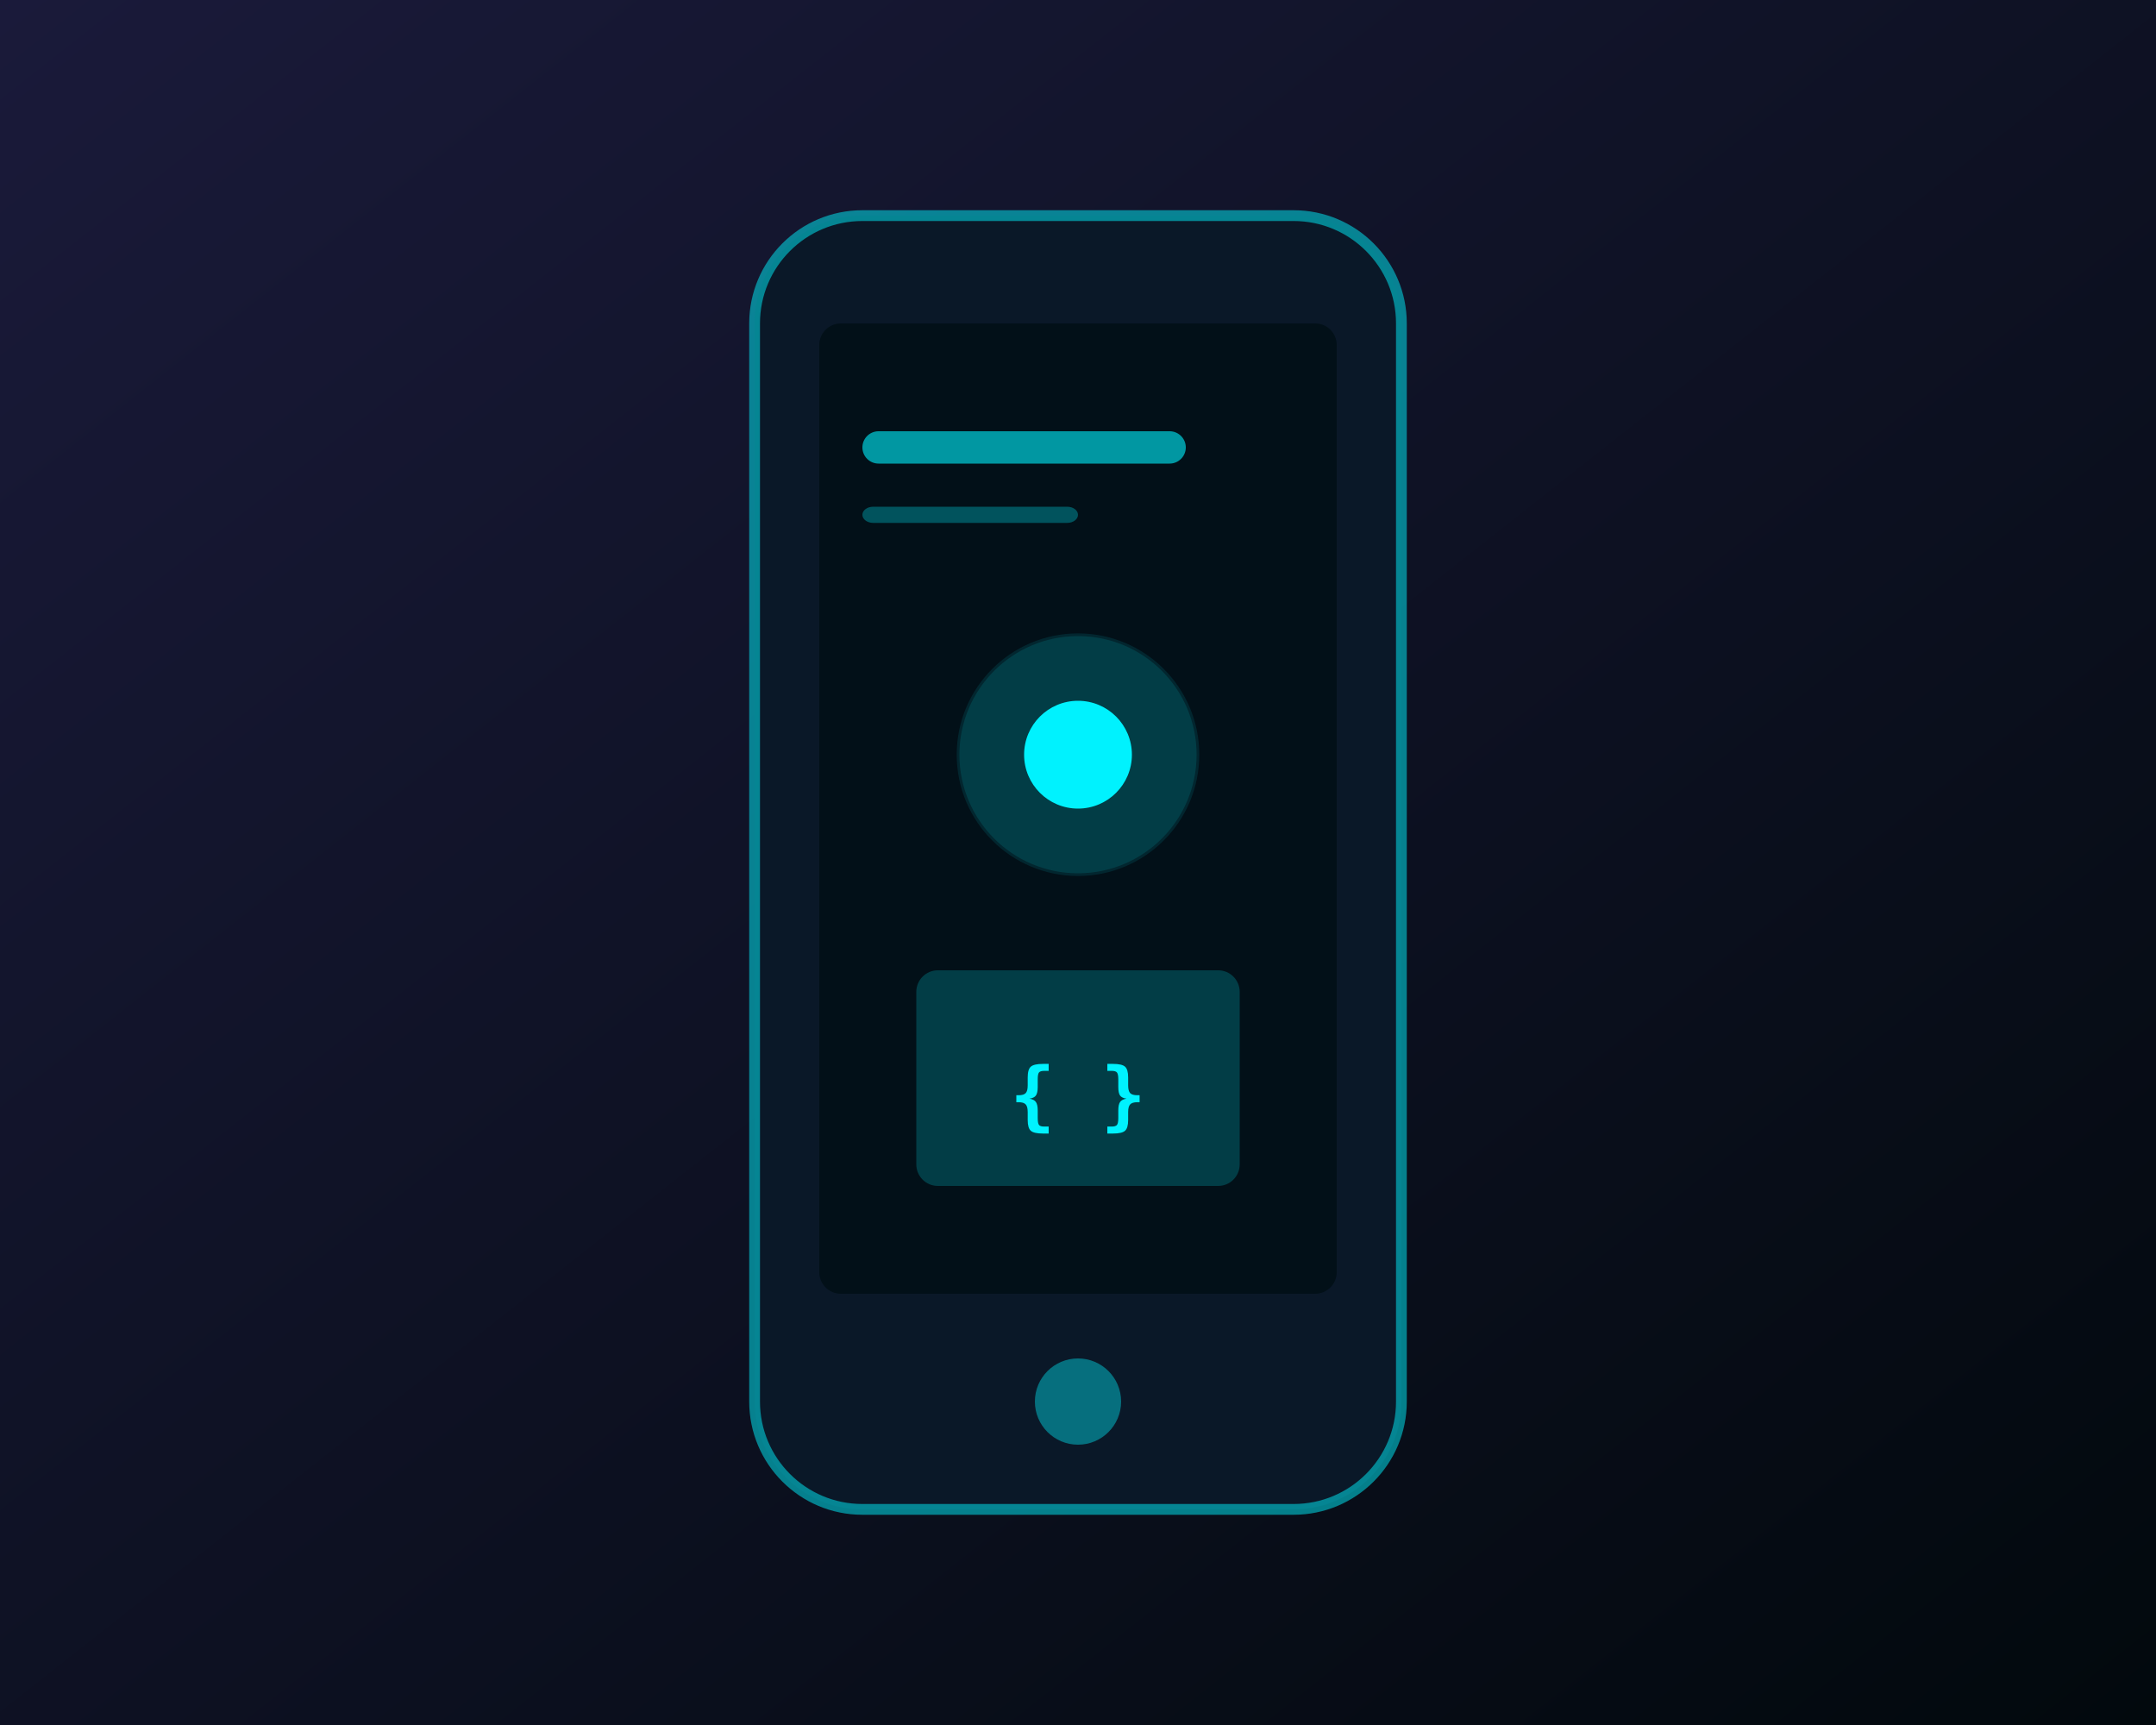
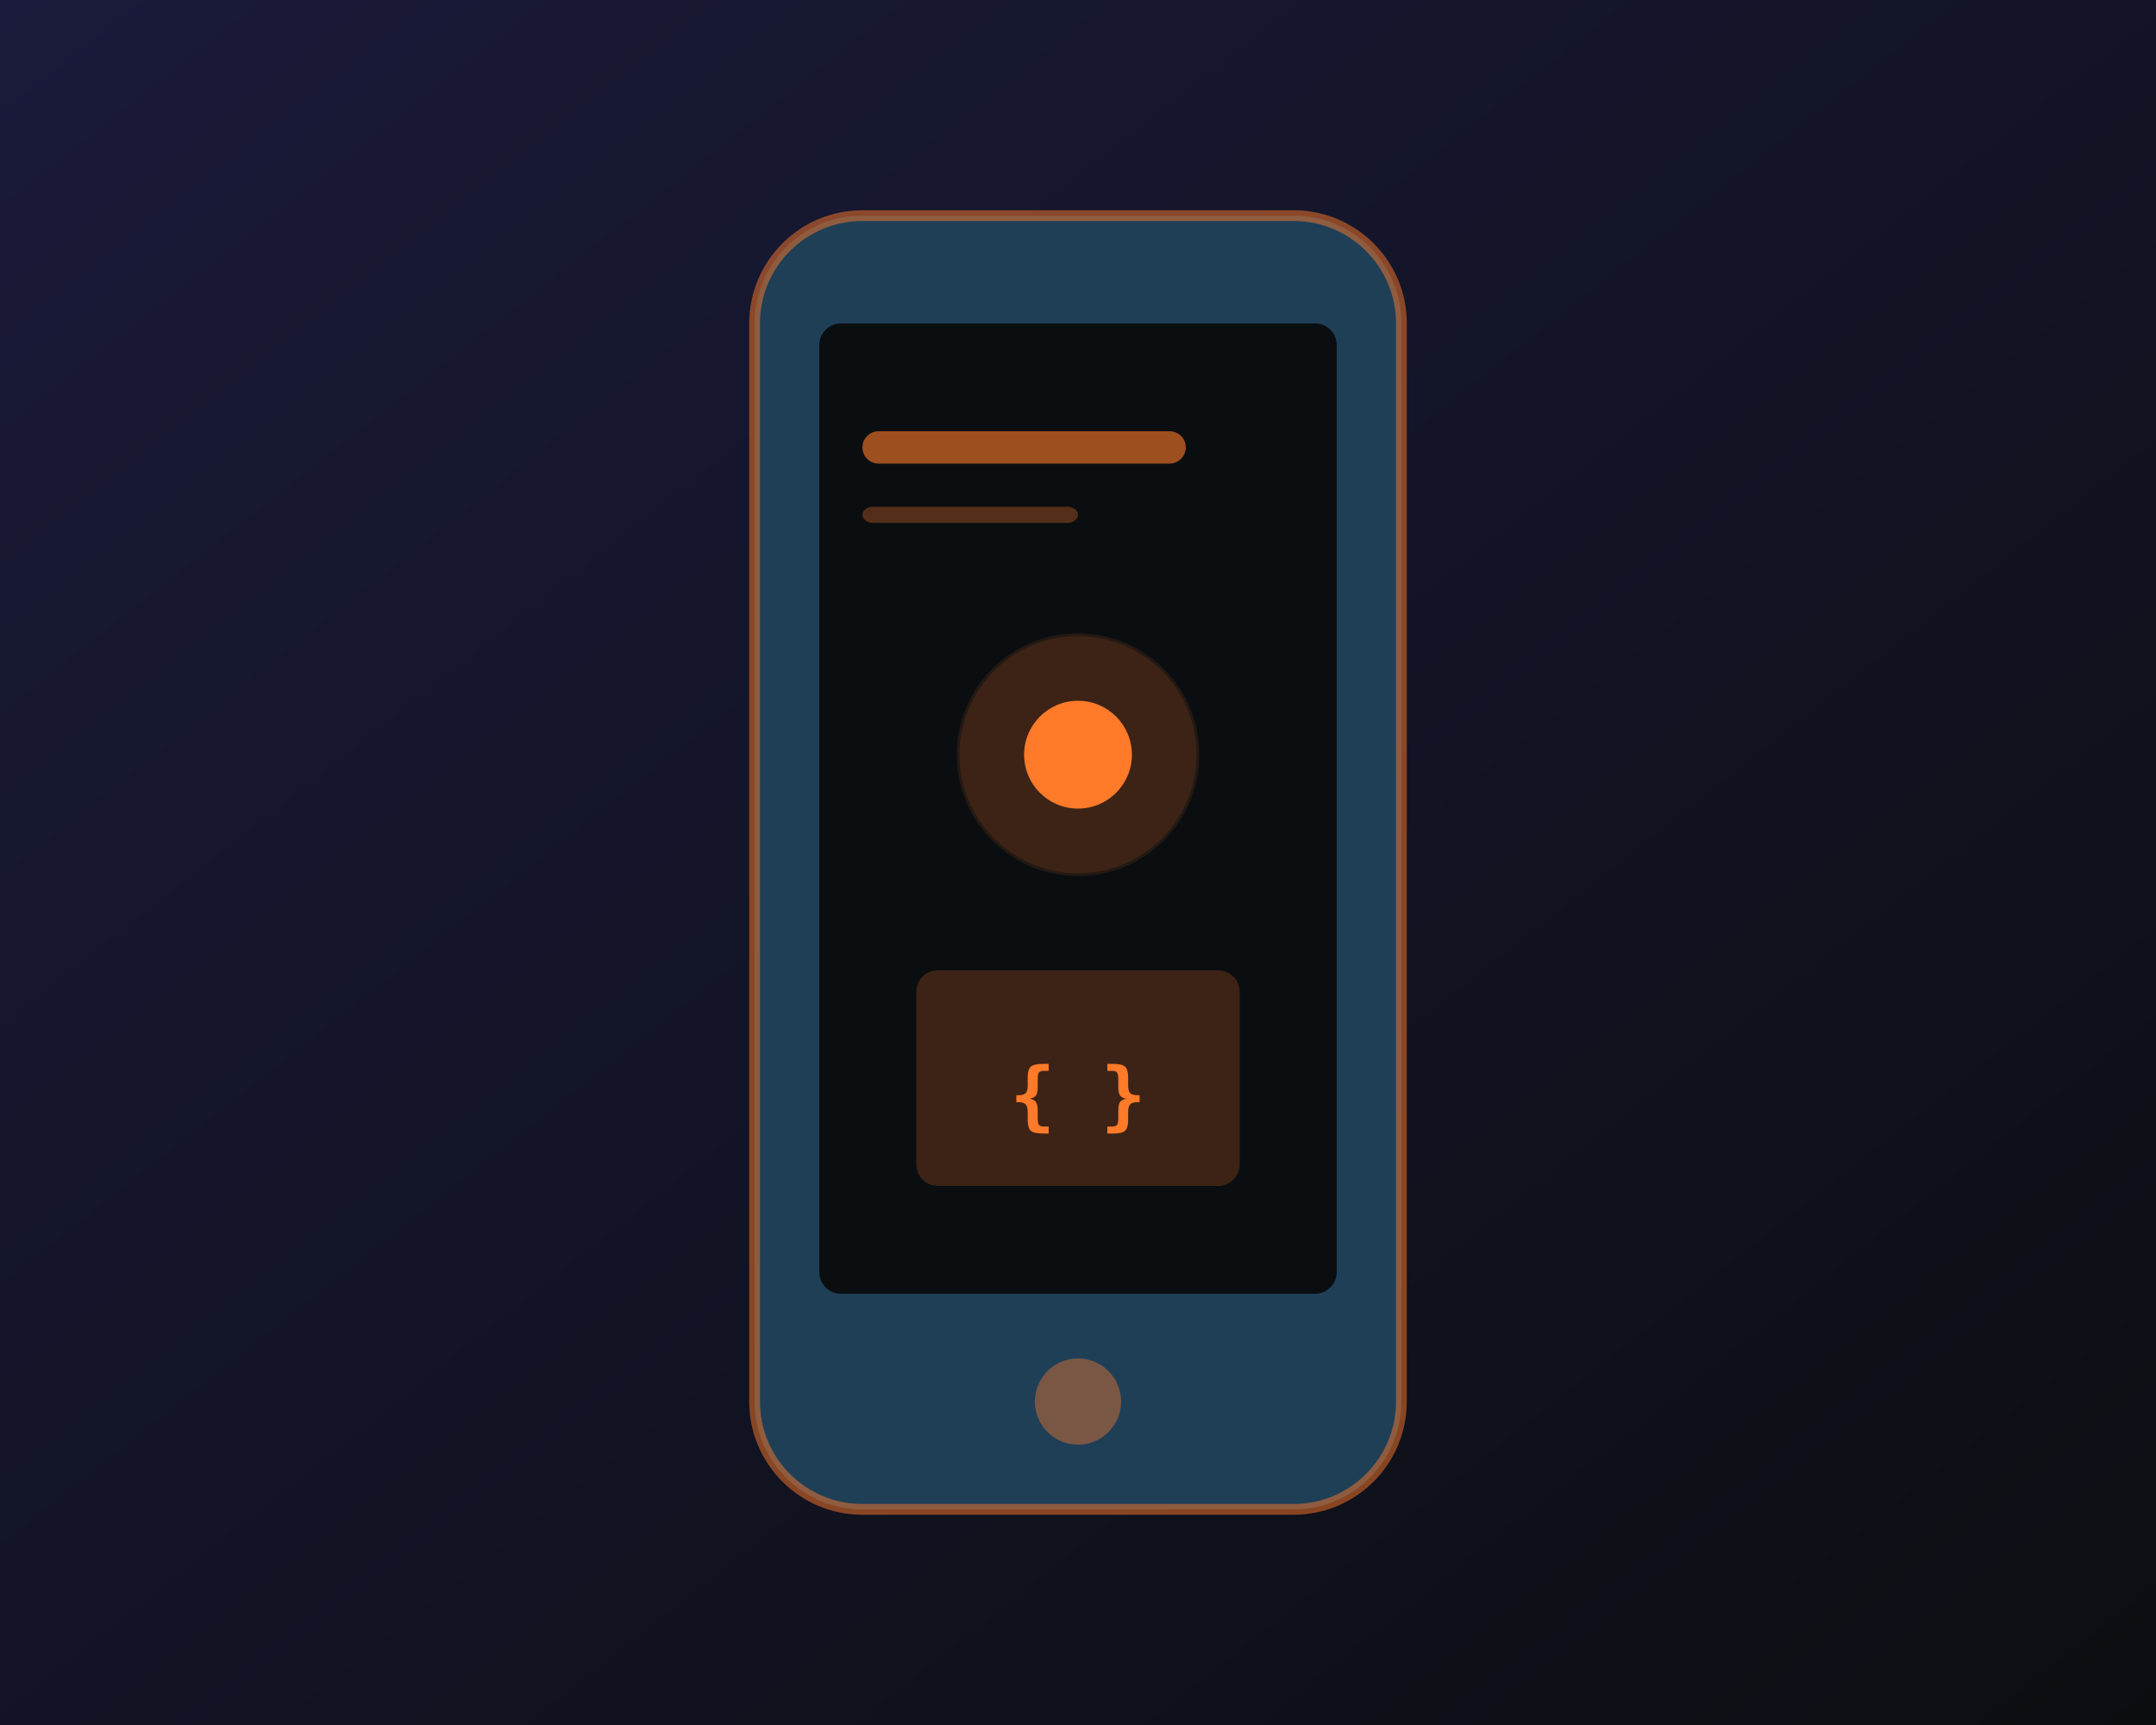
<svg xmlns="http://www.w3.org/2000/svg" width="400" height="320" viewBox="0 0 400 320">
  <defs>
    <linearGradient id="bg2" x1="0" y1="0" x2="1" y2="1">
      <stop offset="0%" stop-color="#1a1a3a" />
-       <stop offset="100%" stop-color="#02090d" />
+       <stop offset="100%" stop-color="#0b0e11" />
    </linearGradient>
  </defs>
  <rect width="400" height="320" fill="url(#bg2)" />
-   <rect x="140" y="40" width="120" height="240" rx="20" fill="#0a1828" stroke="#00f2fe" stroke-opacity="0.5" stroke-width="2" />
-   <rect x="152" y="60" width="96" height="180" rx="4" fill="#021018" />
-   <circle cx="200" cy="260" r="8" fill="#00f2fe" opacity="0.4" />
-   <rect x="160" y="80" width="60" height="6" rx="3" fill="#00f2fe" opacity="0.6" />
-   <rect x="160" y="94" width="40" height="3" rx="2" fill="#00f2fe" opacity="0.3" />
-   <circle cx="200" cy="140" r="22" fill="#00f2fe" opacity="0.2" stroke="#00f2fe" stroke-opacity="0.5" />
-   <circle cx="200" cy="140" r="10" fill="#00f2fe" />
-   <rect x="170" y="180" width="60" height="40" rx="4" fill="#00f2fe" opacity="0.2" />
-   <text x="200" y="208" text-anchor="middle" fill="#00f2fe" font-family="monospace" font-size="14" font-weight="bold">{ }</text>
+   <rect x="140" y="40" width="120" height="240" rx="20" fill="#1f3f57" stroke="#ff7a29" stroke-opacity="0.5" stroke-width="2" />
+   <rect x="152" y="60" width="96" height="180" rx="4" fill="#0b0e11" />
+   <circle cx="200" cy="260" r="8" fill="#ff7a29" opacity="0.4" />
+   <rect x="160" y="80" width="60" height="6" rx="3" fill="#ff7a29" opacity="0.6" />
+   <rect x="160" y="94" width="40" height="3" rx="2" fill="#ff7a29" opacity="0.3" />
+   <circle cx="200" cy="140" r="22" fill="#ff7a29" opacity="0.2" stroke="#ff7a29" stroke-opacity="0.5" />
+   <circle cx="200" cy="140" r="10" fill="#ff7a29" />
+   <rect x="170" y="180" width="60" height="40" rx="4" fill="#ff7a29" opacity="0.2" />
+   <text x="200" y="208" text-anchor="middle" fill="#ff7a29" font-family="monospace" font-size="14" font-weight="bold">{ }</text>
</svg>
